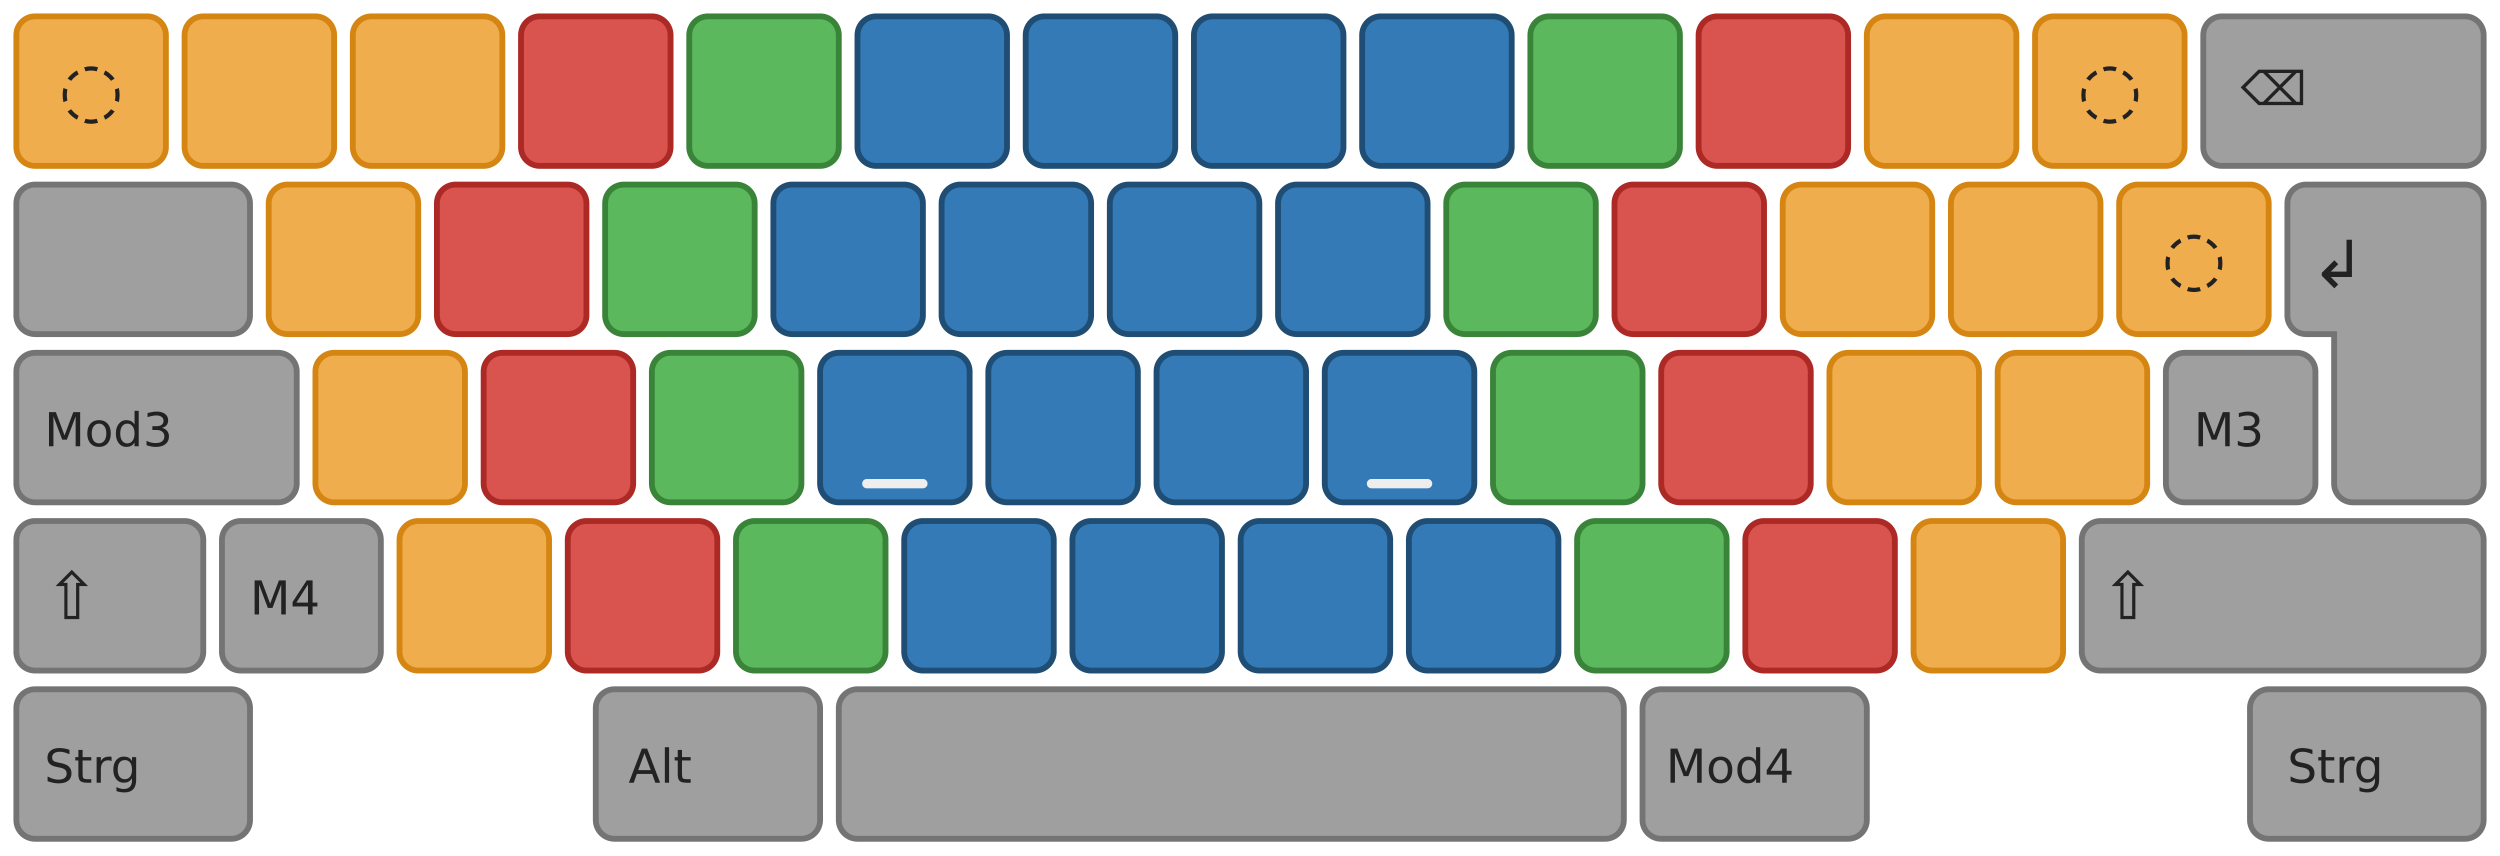
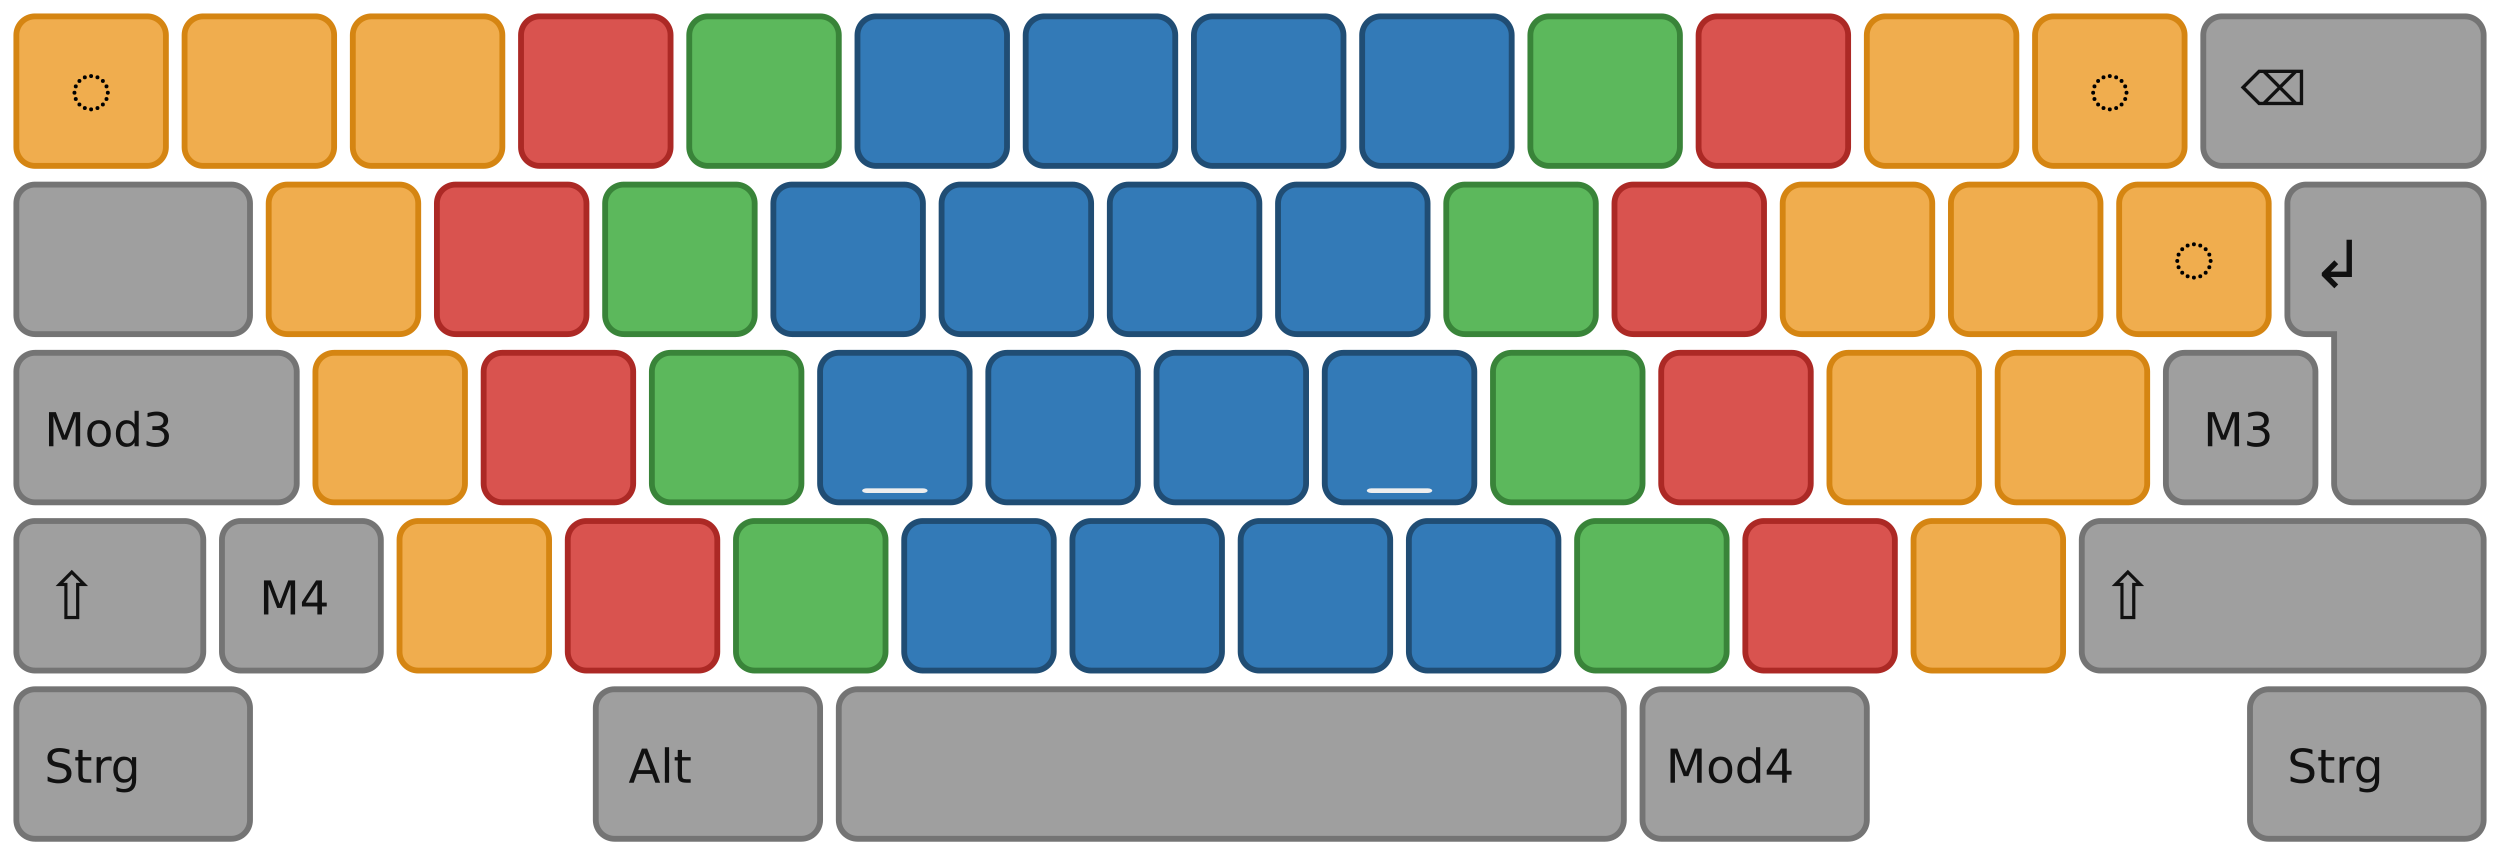
<svg xmlns="http://www.w3.org/2000/svg" xmlns:xlink="http://www.w3.org/1999/xlink" version="1.1" id="Ebene_1" width="535" height="183" viewBox="0 0 535 183" enable-background="new 0 0 535 183" xml:space="preserve">
  <defs id="defs">
    <style type="text/css" id="style46661">
-       text.mod, text.dead {
-         fill:#222;
-         fill-opacity:1;
-         stroke:none;
-         display:inline;
-         font-family:DejaVu Sans;
-         writing-mode:lr-tb;
-       }
-       text.mod {
-         font-size:10px;
-         font-style:normal;
-         font-variant:normal;
-         font-weight:normal;
-         font-stretch:normal;
-         text-align:start;
-         line-height:125%;
-         text-anchor:start;
-       }
-       text.big {
-         font-size:14px;
-       }
-       text.dead {
-         font-size:16px;
-         text-align:center;
-         line-height:125%;
-         text-anchor:middle;
-       }
+ text.mod, text.key, text.dead {
+ 	fill:#111;
+ 	fill-opacity:1;
+ 	stroke:none;
+ 	font-style:normal;
+ 	font-variant:normal;
+ 	font-weight:normal;
+ 	font-stretch:normal;
+ 	display:inline;
+ 	font-family:DejaVu Sans;
+ 	writing-mode:lr-tb;
+ }

-       .key {
-         stroke-width:1.25;
-       }
+ text.key {
+ 	font-family:Linux Libertine O,Linux Libertine;
+ }

-       .grey { fill:#949494; stroke:#696969; }
-       .grey { fill:#9f9f9f; stroke:#747474; }
+ text.mod {
+ 	text-align:start;
+ 	text-anchor:start;
+ }

-       /* bootstrap colors */
-       .l2, .r2 { fill:#337ab7; }
-       .l3, .r3 { fill:#5cb85c; }
-       .l4, .r4 { fill:#d9534f; }
-       .l5, .r5 { fill:#f0ad4e; }
+ text.deadcircle, text.dead, text.center, text.key {
+ 	text-align:center;
+ 	text-anchor:middle;
+ }

-       /* btn bg hover */
-       .l2, .r2 { stroke:#3071a9; }
-       .l3, .r3 { stroke:#449d44; }
-       .l4, .r4 { stroke:#c9302c; }
-       .l5, .r5 { stroke:#ec971f; }
+ text.key { font-size:20px; }
+ text.dead { font-size:20px; }
+ text.deadcircle { font-size:16px; }
+ text.mod { font-size:10px; }
+ text.big { font-size:14px; }

-       /* btn border hover */
-       .l2, .r2 { stroke:#204d74; }
-       .l3, .r3 { stroke:#398439; }
-       .l4, .r4 { stroke:#ac2925; }
-       .l5, .r5 { stroke:#d58512; }
+ .key {
+ 	stroke-width:1.25;
+ }
+ 
+ .grey { fill:#949494; stroke:#696969; }
+ .grey { fill:#9f9f9f; stroke:#747474; }
+ 
+ /* bootstrap colors */
+ .l2, .r2 { fill:#337ab7; }
+ .l3, .r3 { fill:#5cb85c; }
+ .l4, .r4 { fill:#d9534f; }
+ .l5, .r5 { fill:#f0ad4e; }
+ 
+ /* btn bg hover, unused */
+ .l2, .r2 { stroke:#3071a9; }
+ .l3, .r3 { stroke:#449d44; }
+ .l4, .r4 { stroke:#c9302c; }
+ .l5, .r5 { stroke:#ec971f; }
+ 
+ /* btn border hover */
+ .l2, .r2 { stroke:#204d74; }
+ .l3, .r3 { stroke:#398439; }
+ .l4, .r4 { stroke:#ac2925; }
+ .l5, .r5 { stroke:#d58512; }
+ 
+ text.nubkey { fill:#eee; }
+ 
+ .pressed {
+ 	opacity:0.5;
+ 	fill:#555;
+ }
    </style>
    <g id="basekey">
      <rect width="32" height="32" rx="4" class="key" />
    </g>
  </defs>
  <g transform="translate(3.5,3.5)">
    <use xlink:href="#basekey" y="0" x="0" class="l5" />
    <use xlink:href="#basekey" y="0" x="36" class="l5" />
    <use xlink:href="#basekey" y="0" x="72" class="l5" />
    <use xlink:href="#basekey" y="0" x="108" class="l4" />
    <use xlink:href="#basekey" y="0" x="144" class="l3" />
    <use xlink:href="#basekey" y="0" x="180" class="l2" />
    <use xlink:href="#basekey" y="0" x="216" class="l2" />
    <use xlink:href="#basekey" y="0" x="252" class="r2" />
    <use xlink:href="#basekey" y="0" x="288" class="r2" />
    <use xlink:href="#basekey" y="0" x="324" class="r3" />
    <use xlink:href="#basekey" y="0" x="360" class="r4" />
    <use xlink:href="#basekey" y="0" x="396" class="r5" />
    <use xlink:href="#basekey" y="0" x="432" class="r5" />
    <use xlink:href="#basekey" y="36" x="54" class="l5" />
    <use xlink:href="#basekey" y="36" x="90" class="l4" />
    <use xlink:href="#basekey" y="36" x="126" class="l3" />
    <use xlink:href="#basekey" y="36" x="162" class="l2" />
    <use xlink:href="#basekey" y="36" x="198" class="l2" />
    <use xlink:href="#basekey" y="36" x="234" class="r2" />
    <use xlink:href="#basekey" y="36" x="270" class="r2" />
    <use xlink:href="#basekey" y="36" x="306" class="r3" />
    <use xlink:href="#basekey" y="36" x="342" class="r4" />
    <use xlink:href="#basekey" y="36" x="378" class="r5" />
    <use xlink:href="#basekey" y="36" x="414" class="r5" />
    <use xlink:href="#basekey" y="36" x="450" class="r5" />
    <use xlink:href="#basekey" y="72" x="64" class="l5" />
    <use xlink:href="#basekey" y="72" x="100" class="l4" />
    <use xlink:href="#basekey" y="72" x="136" class="l3" />
    <use xlink:href="#basekey" y="72" x="172" class="l2" />
    <use xlink:href="#basekey" y="72" x="208" class="l2" />
    <use xlink:href="#basekey" y="72" x="244" class="r2" />
    <use xlink:href="#basekey" y="72" x="280" class="r2" />
    <use xlink:href="#basekey" y="72" x="316" class="r3" />
    <use xlink:href="#basekey" y="72" x="352" class="r4" />
    <use xlink:href="#basekey" y="72" x="388" class="r5" />
    <use xlink:href="#basekey" y="72" x="424" class="r5" />
    <use xlink:href="#basekey" y="108" x="82" class="l5" />
    <use xlink:href="#basekey" y="108" x="118" class="l4" />
    <use xlink:href="#basekey" y="108" x="154" class="l3" />
    <use xlink:href="#basekey" y="108" x="190" class="l2" />
    <use xlink:href="#basekey" y="108" x="226" class="l2" />
    <use xlink:href="#basekey" y="108" x="262" class="r2" />
    <use xlink:href="#basekey" y="108" x="298" class="r2" />
    <use xlink:href="#basekey" y="108" x="334" class="r3" />
    <use xlink:href="#basekey" y="108" x="370" class="r4" />
    <use xlink:href="#basekey" y="108" x="406" class="r5" />
    <rect id="backspace" y="0" x="468" width="60" height="32" rx="4" class="key grey" />
    <rect id="tab" x="0" y="36" width="50" height="32" rx="4" class="key grey" />
    <rect id="m3l" x="0" y="72" width="60" height="32" rx="4" class="key grey" />
    <use id="m3r" xlink:href="#basekey" x="460" y="72" class="grey" />
    <rect id="shiftl" x="0" y="108" width="40" height="32" rx="4" class="key grey" />
    <rect id="m4l" x="44" y="108" width="34" height="32" rx="4" class="key grey" />
    <rect id="shiftr" x="442" y="108" width="86" height="32" rx="4" class="key grey" />
    <rect id="ctrll" x="0" y="144" width="50" height="32" rx="4" class="key grey" />
    <rect id="altl" x="124" y="144" width="48" height="32" rx="4" class="key grey" />
    <rect id="space" x="176" y="144" width="168" height="32" rx="4" class="key grey" />
    <rect id="m4r" x="348" y="144" width="48" height="32" rx="4" class="key grey" />
    <rect id="ctrlr" x="478" y="144" width="50" height="32" rx="4" class="key grey" />
    <path fill-rule="evenodd" clip-rule="evenodd" d="      M 10,32      l -6,0 a 4,4 0 0 1 -4,-4      l 0,-24 a 4,4 0 0 1 4,-4      l 34,0 a 4,4 0 0 1 4,4      l 0,60 a 4,4 0 0 1 -4,4      l -24,0 a 4,4 0 0 1 -4,-4      z" transform="translate(486,36)" id="return" class="key grey" />
-     <rect y="99" x="181" width="14" height="2" rx="1" id="nub" style="fill:#eee;" />
+     <rect y="101" x="181" width="14" height="1" rx="1" id="nub" style="fill:#eee;" />
    <use y="0" x="108" xlink:href="#nub" />
  </g>
  <g transform="translate(-0.5,-0.5)">
    <text y="96" x="10" class="mod" id="m3ltxt">Mod3</text>
    <text y="133" x="10" class="mod big" id="shiftltxt">⇧</text>
    <text y="168" x="10" class="mod" id="ctrlltxt">Strg</text>
-     <text y="132" x="54" class="mod" id="m4ltxt">M4</text>
+     <text y="132" x="56" class="mod" id="m4ltxt">M4</text>
    <text y="168" x="135" class="mod" id="altltxt">Alt</text>
-     <text y="96" x="470" class="mod" id="m3rtxt">M3</text>
+     <text y="96" x="472" class="mod" id="m3rtxt">M3</text>
    <text y="133" x="450" class="mod big" id="shiftrtxt">⇧</text>
    <text y="168" x="490" class="mod" id="ctrlrtxt">Strg</text>
    <text y="168" x="357" class="mod" id="m4rtxt">Mod4</text>
    <text y="62" x="495" class="mod big" id="returntxt">↲</text>
    <text y="23" x="480" class="mod" id="backspacetxt">⌫</text>
-     <text y="25" x="20" class="dead" id="deadcircletxt">◌</text>
+     <text y="25" x="20" class="deadcircle" id="deadcircletxt">◌</text>
    <use y="0" x="432" xlink:href="#deadcircletxt" id="t2" />
    <use y="36" x="450" xlink:href="#deadcircletxt" id="t3" />
  </g>
</svg>
